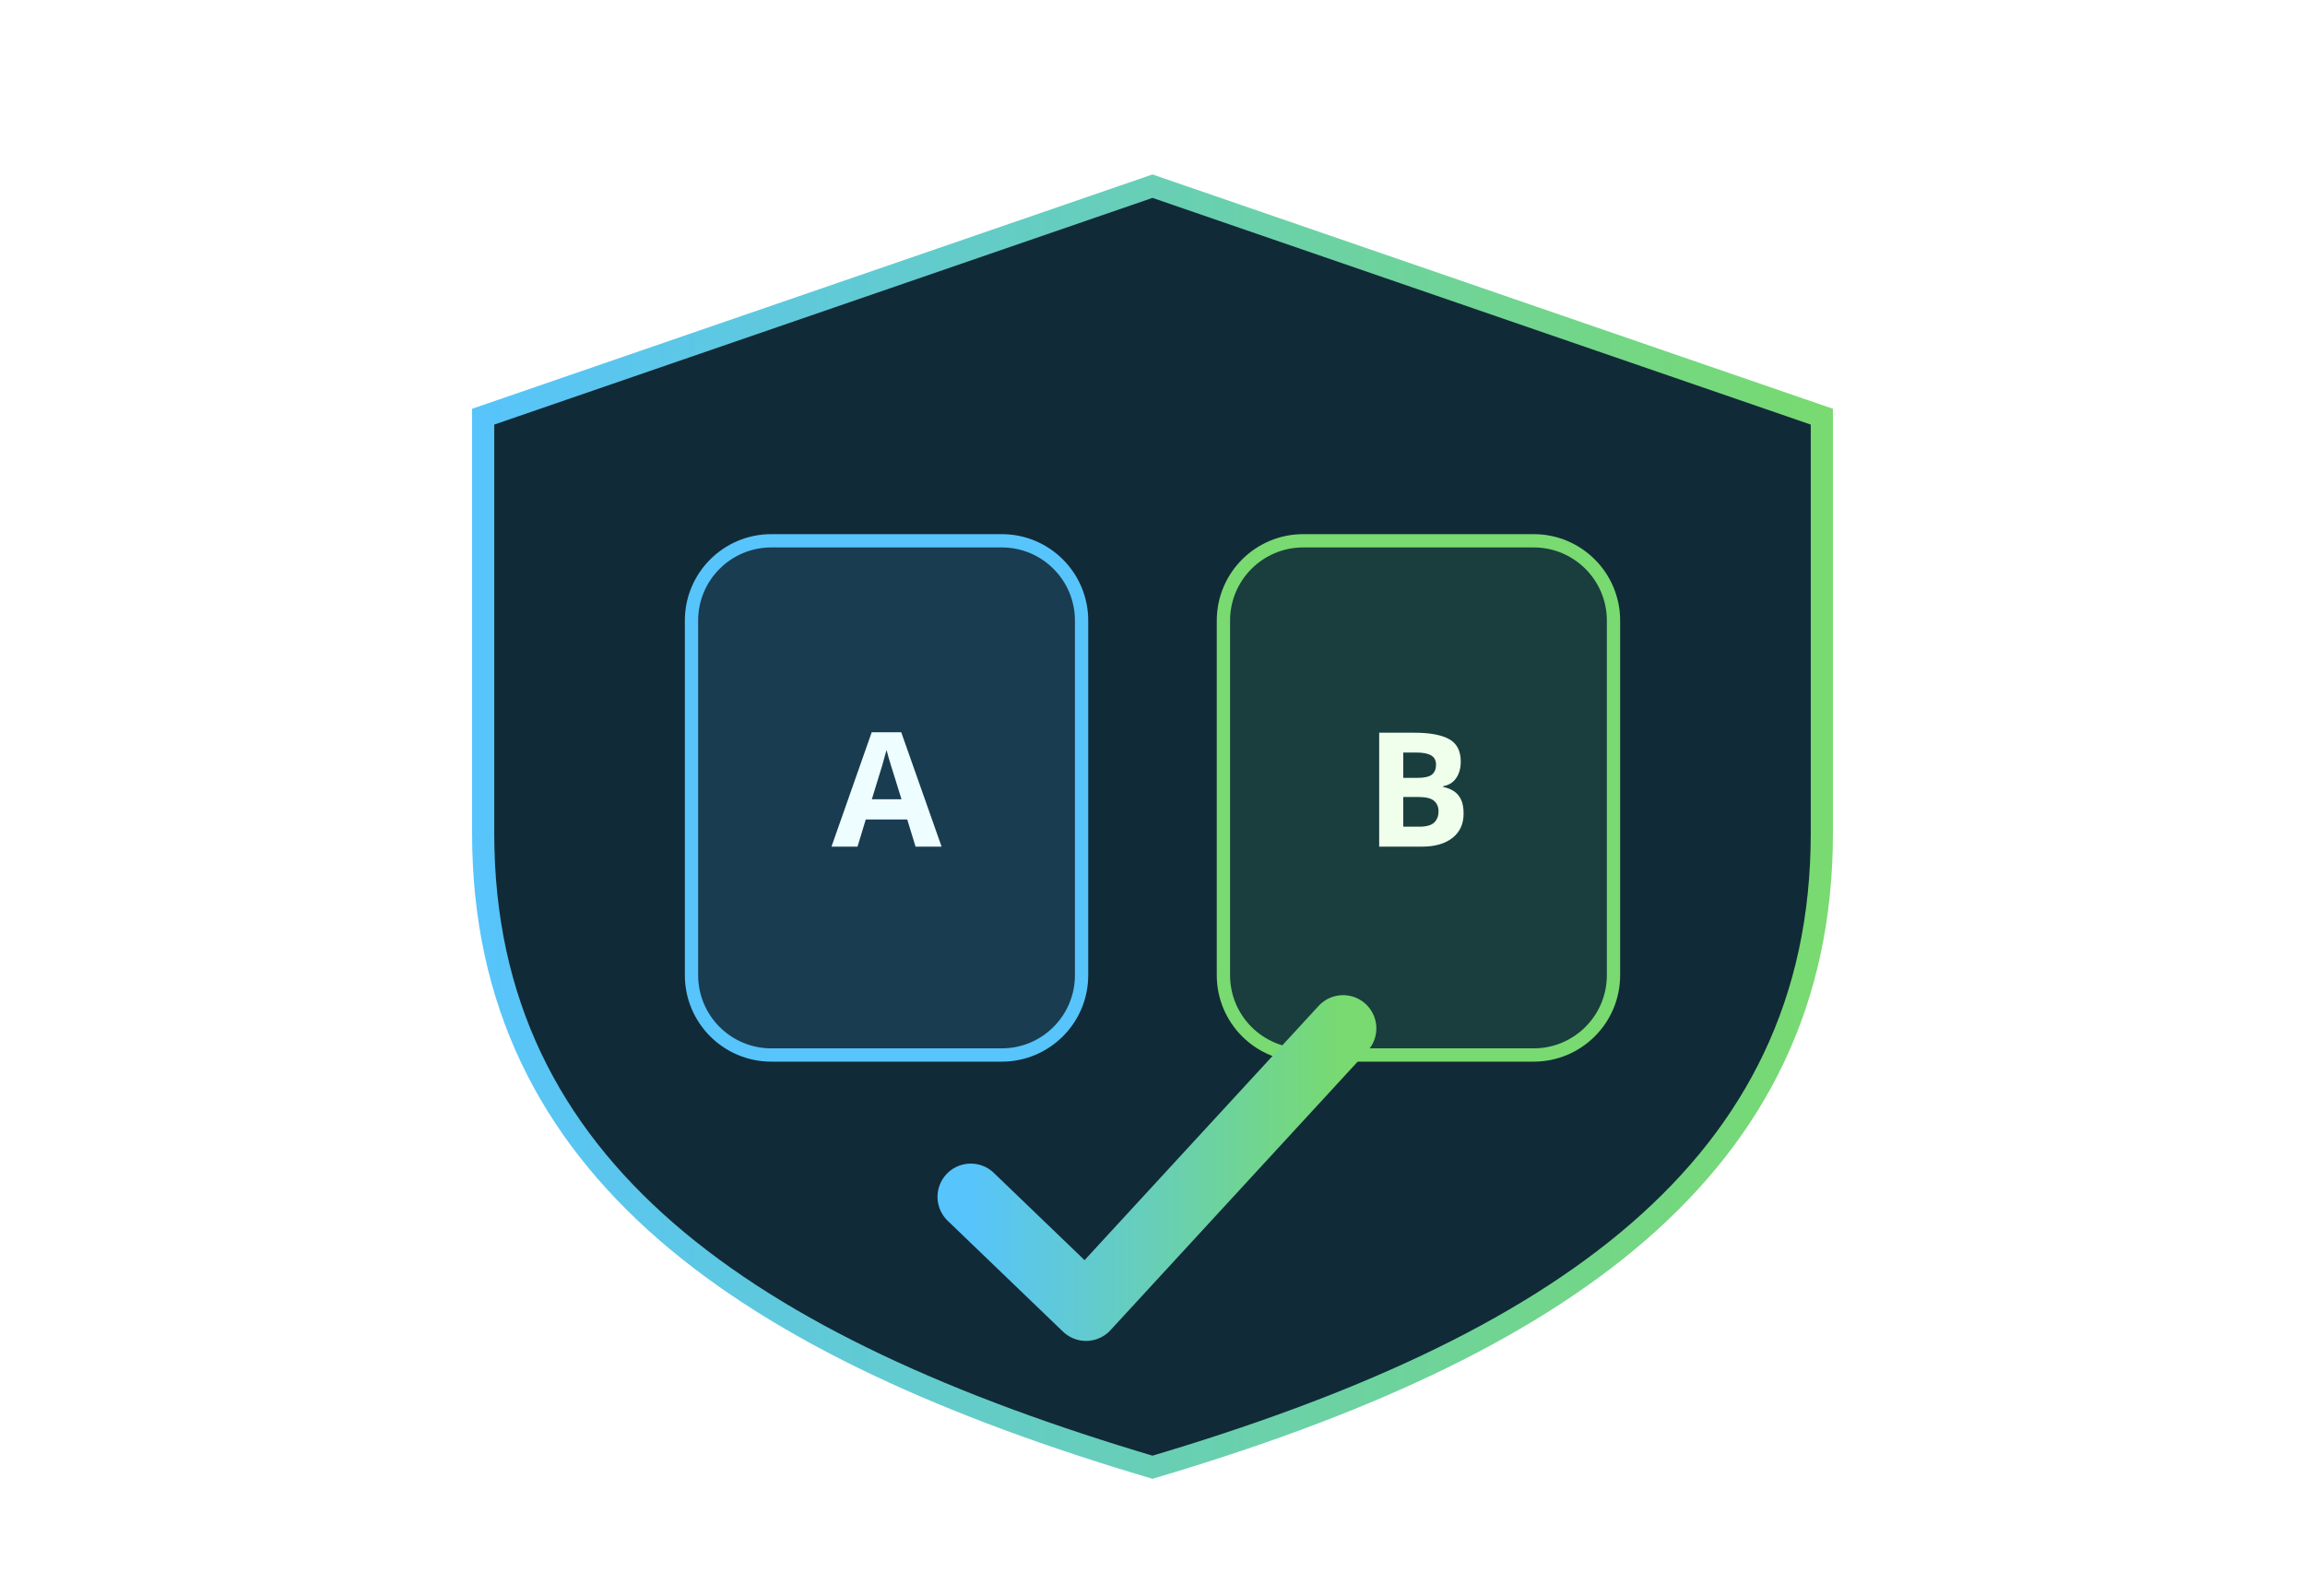
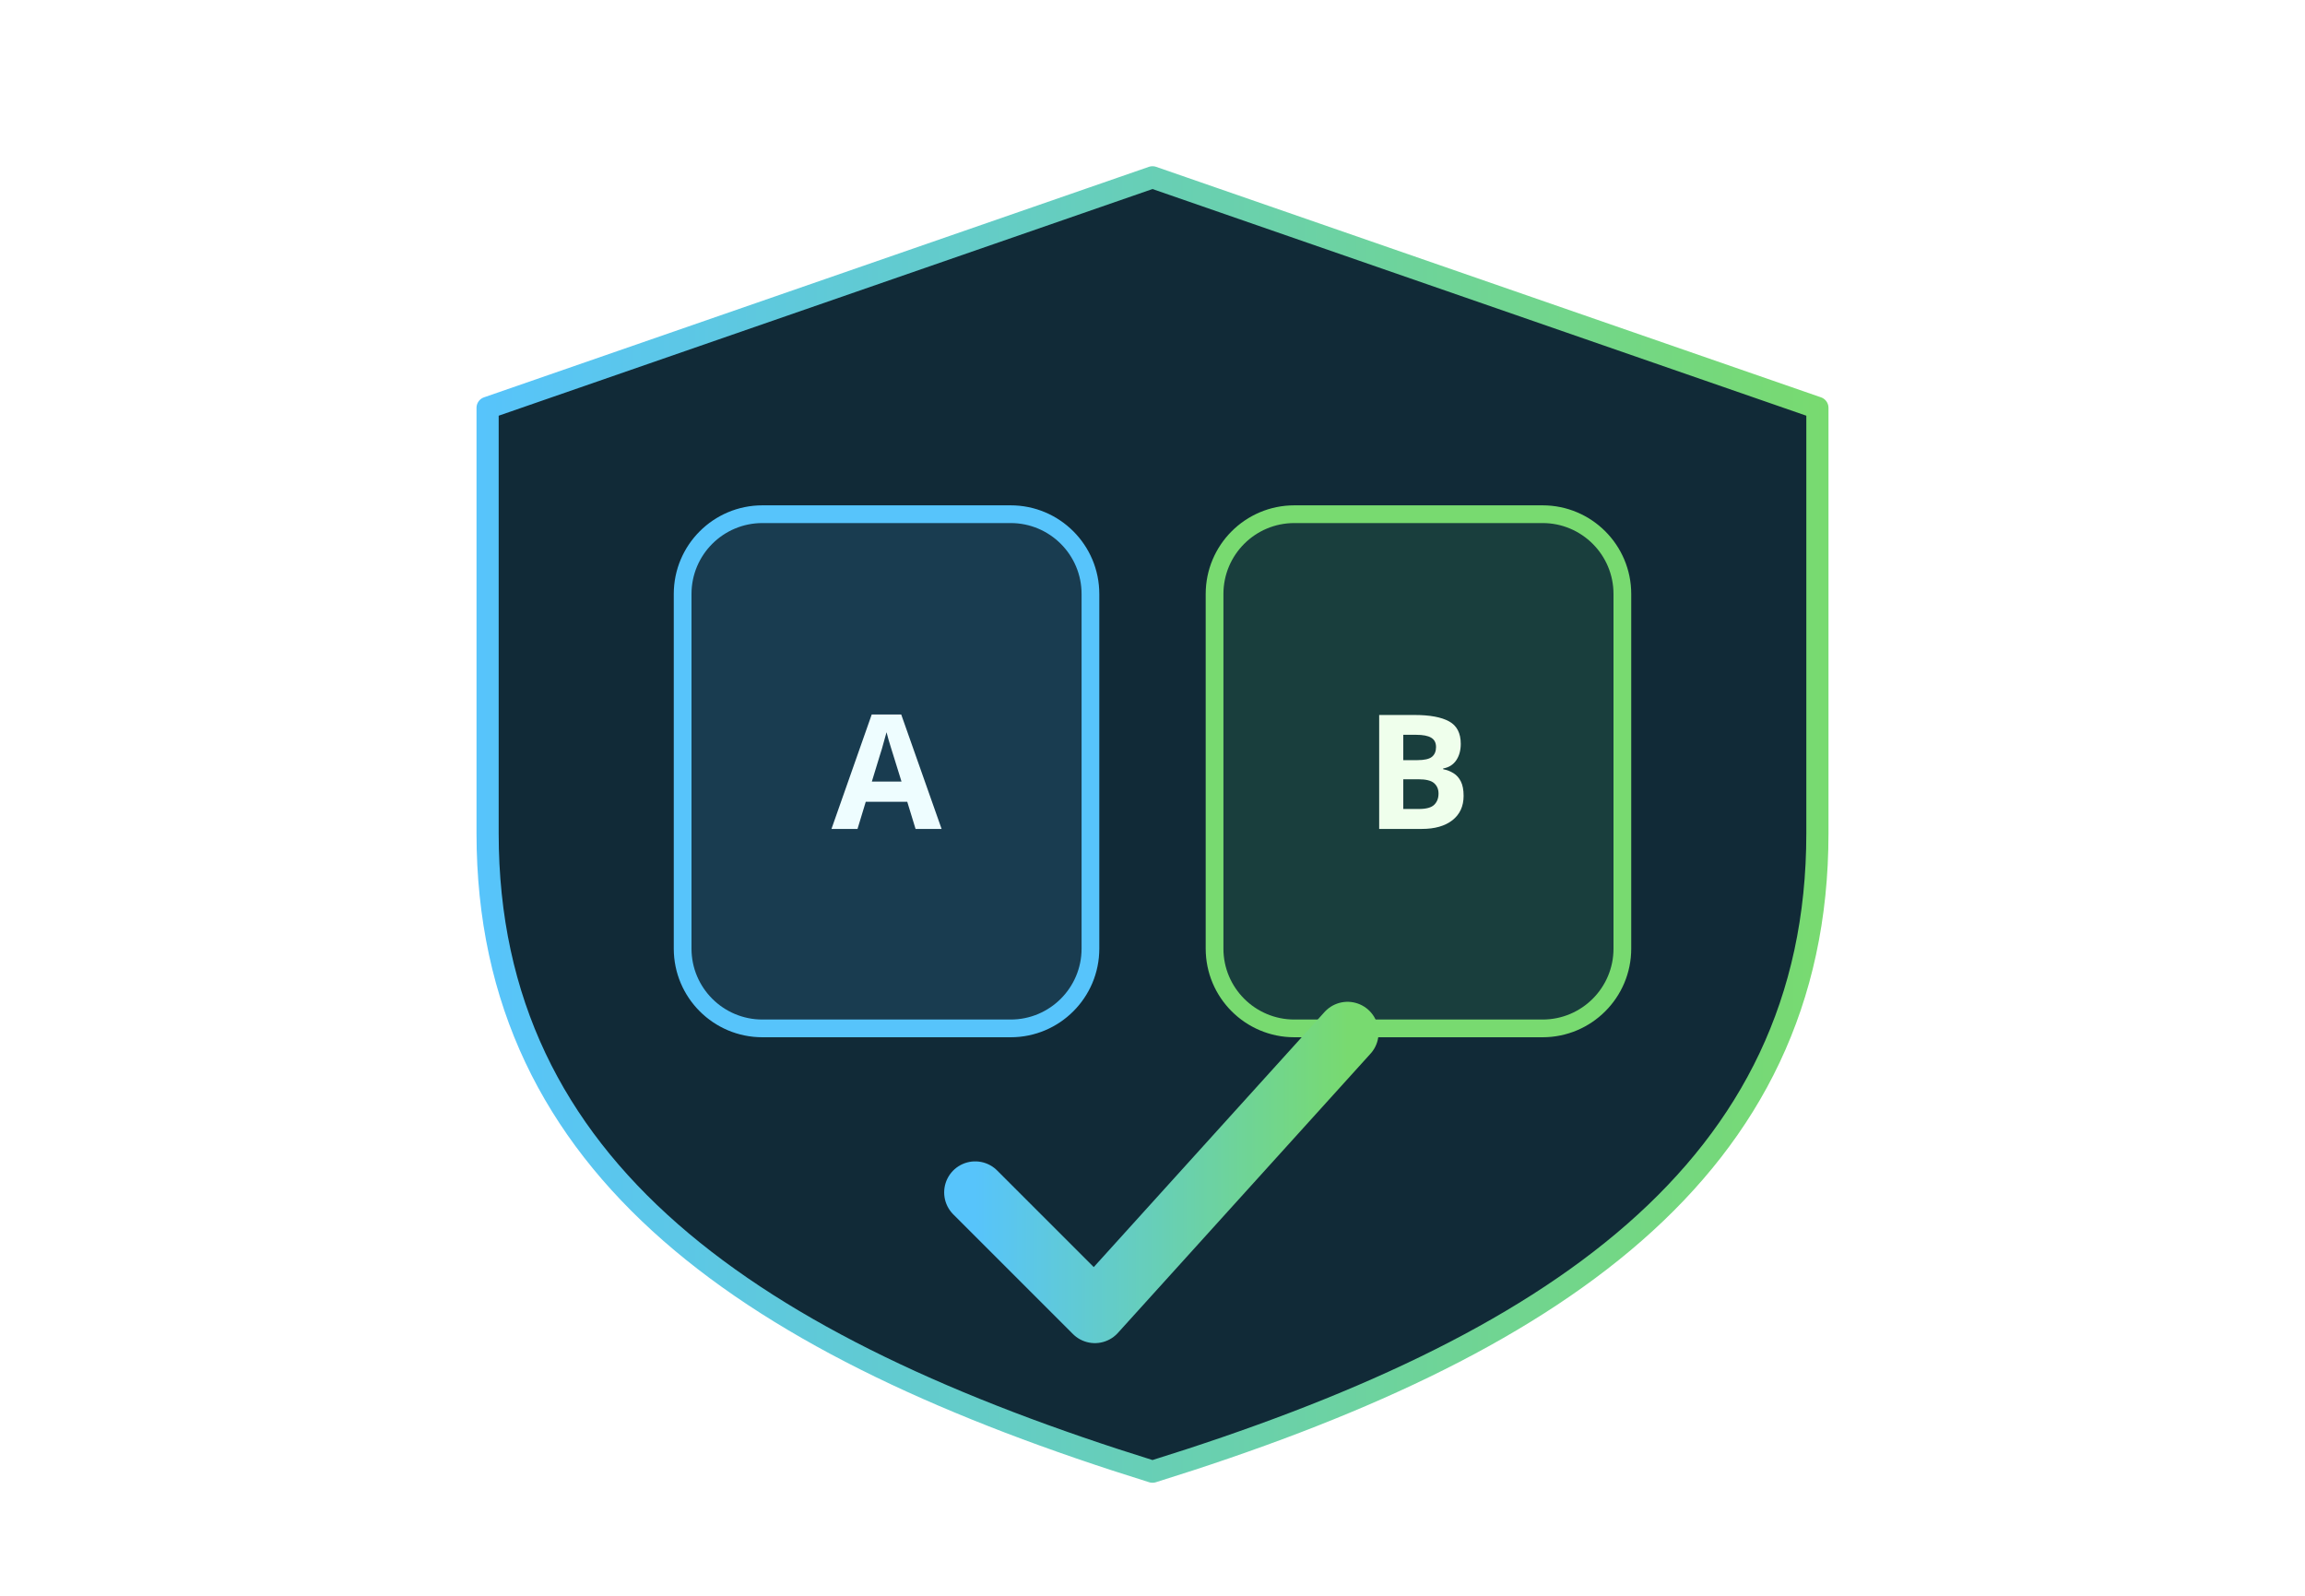
<svg xmlns="http://www.w3.org/2000/svg" viewBox="0 0 520 360" role="img" aria-labelledby="title desc">
  <defs>
    <linearGradient id="r" x1="0" x2="1">
      <stop stop-color="#57c4fb" />
      <stop offset="1" stop-color="#78da70" />
    </linearGradient>
  </defs>
-   <path d="M260 42 411 94v94c0 76-60 116-151 143-91-27-151-67-151-143V94z" fill="#112a37" stroke="url(#r)" stroke-width="5" />
-   <rect x="156" y="122" width="88" height="116" rx="18" fill="#193c50" stroke="#57c4fb" stroke-width="3" />
-   <rect x="276" y="122" width="88" height="116" rx="18" fill="#193e3d" stroke="#78da70" stroke-width="3" />
-   <text x="200" y="191" text-anchor="middle" fill="#eefdff" font-family="system-ui,sans-serif" font-size="36" font-weight="800">A</text>
-   <text x="320" y="191" text-anchor="middle" fill="#efffec" font-family="system-ui,sans-serif" font-size="36" font-weight="800">B</text>
-   <path d="m219 270 26 25 58-63" fill="none" stroke="url(#r)" stroke-width="15" stroke-linecap="round" stroke-linejoin="round" />
+   <path d="M260 40 410 92v96c0 76-60 116-150 144-90-28-150-68-150-144V92z" fill="#112a37" stroke="url(#r)" stroke-width="5" stroke-linejoin="round" />
+   <rect x="154" y="116" width="92" height="116" rx="18" fill="#193c50" stroke="#57c4fb" stroke-width="4" />
+   <rect x="274" y="116" width="92" height="116" rx="18" fill="#193e3d" stroke="#78da70" stroke-width="4" />
+   <text x="200" y="187" text-anchor="middle" fill="#eefdff" font-family="system-ui,sans-serif" font-size="36" font-weight="800">A</text>
+   <text x="320" y="187" text-anchor="middle" fill="#efffec" font-family="system-ui,sans-serif" font-size="36" font-weight="800">B</text>
+   <path d="m220 269 27 27 57-63" fill="none" stroke="url(#r)" stroke-width="14" stroke-linecap="round" stroke-linejoin="round" />
</svg>
